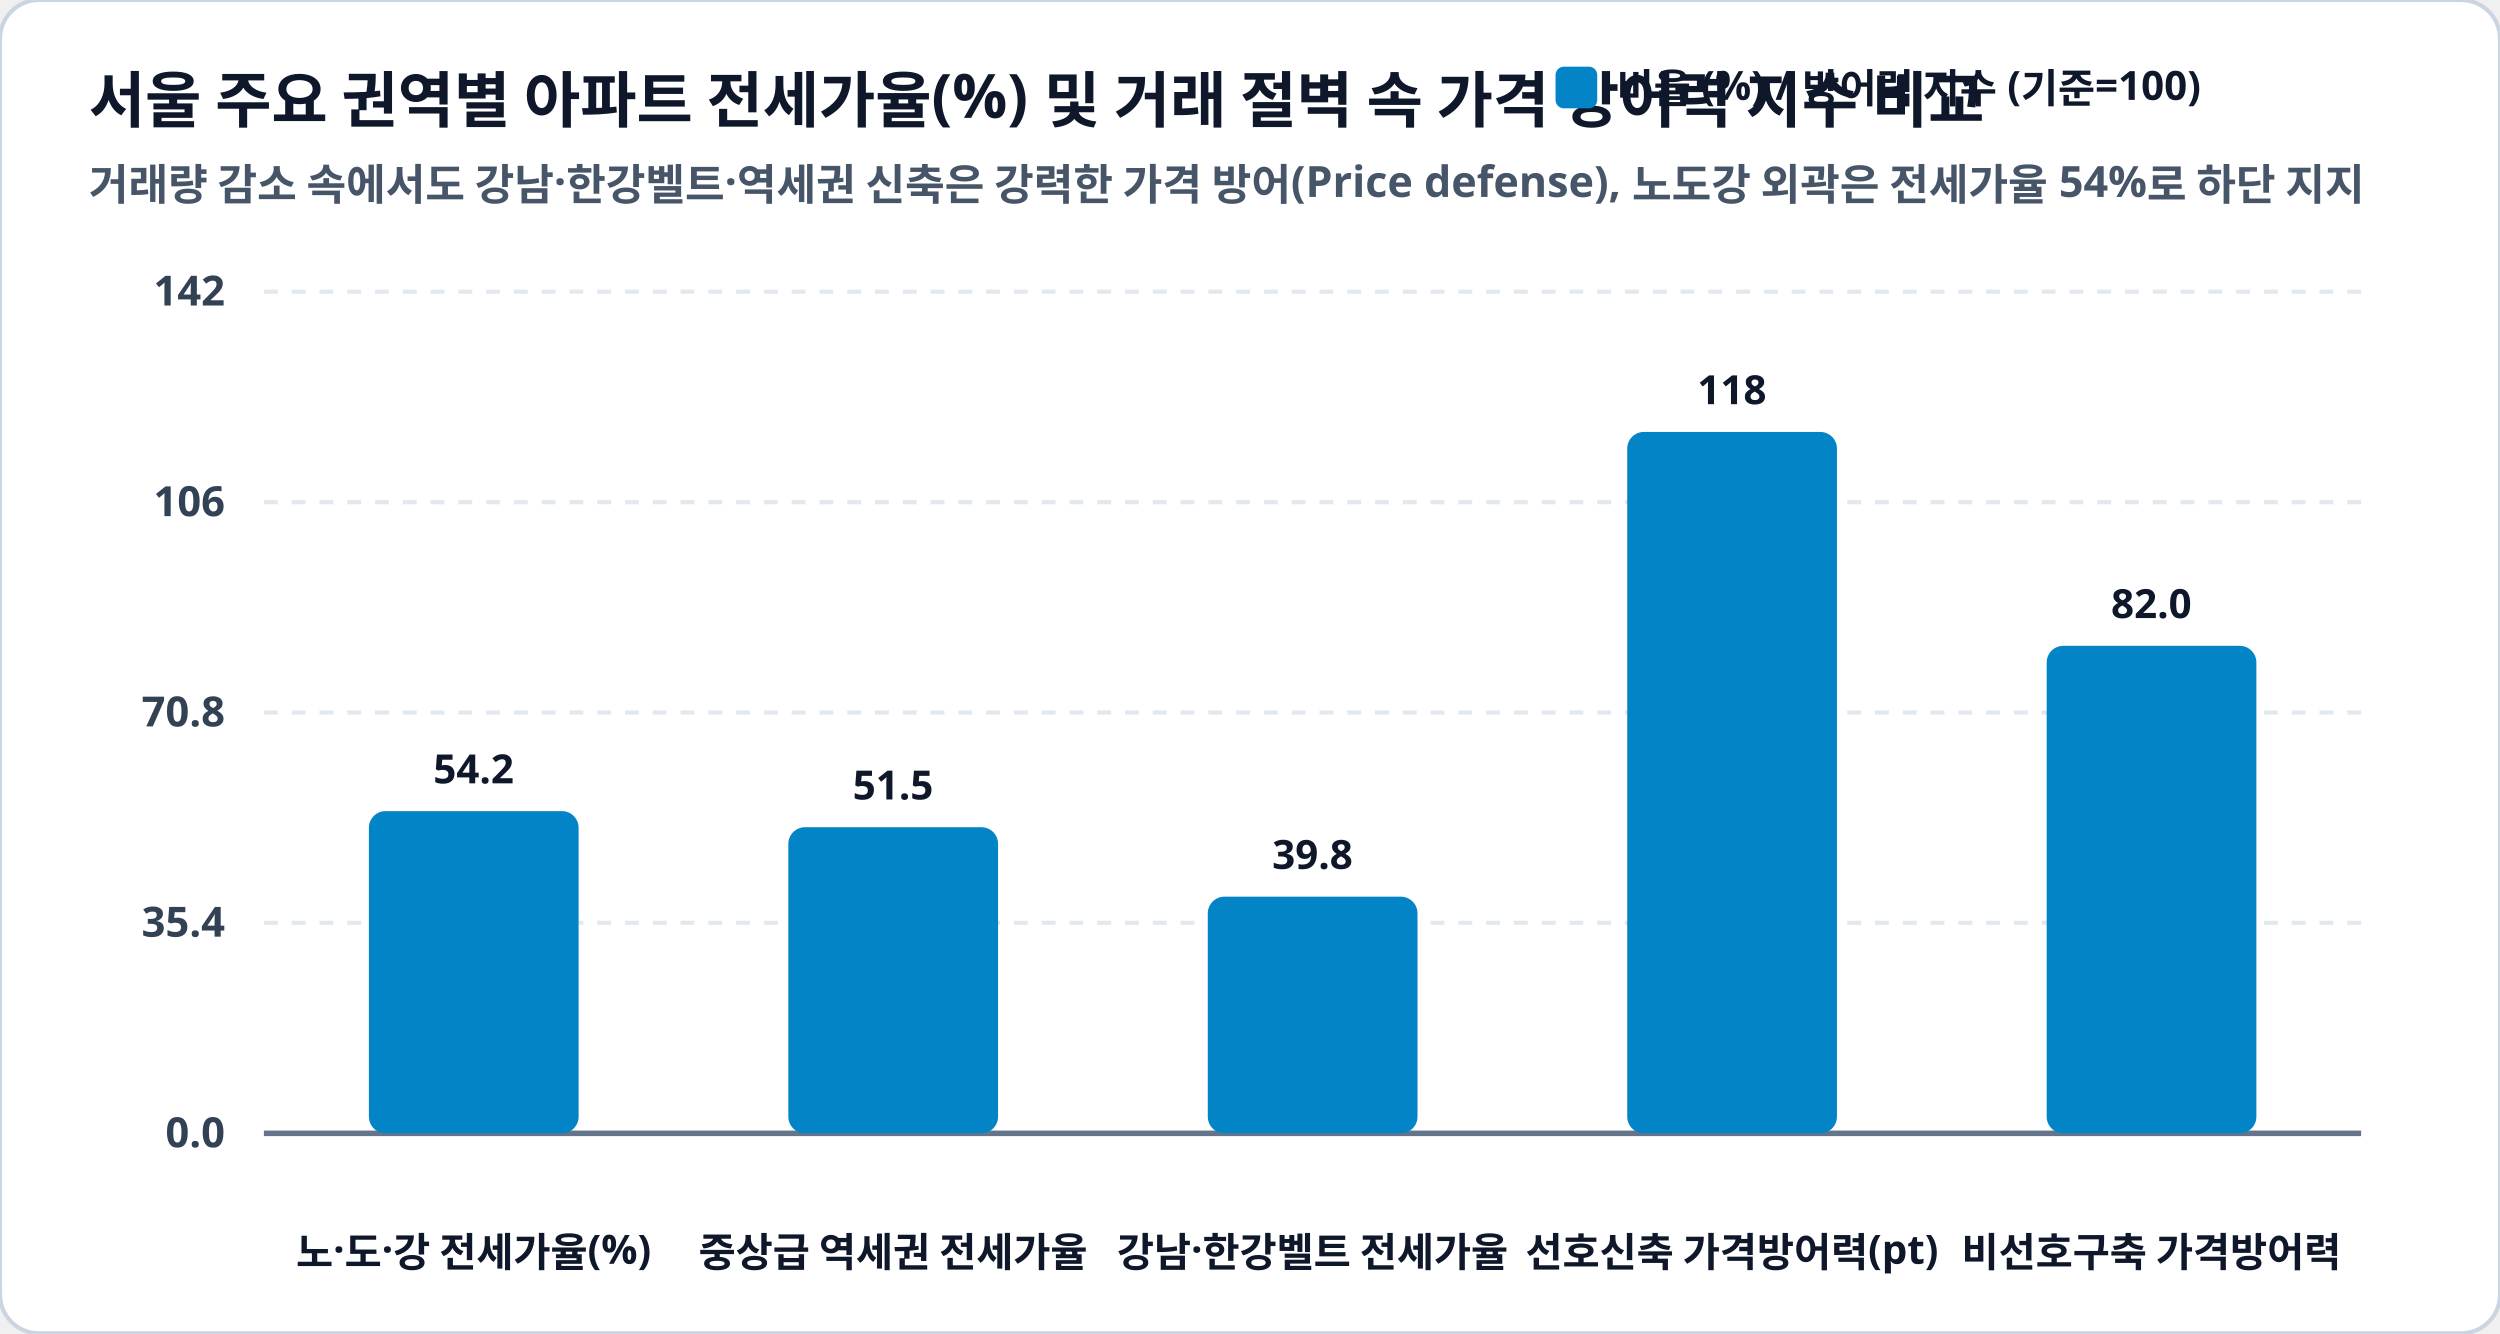
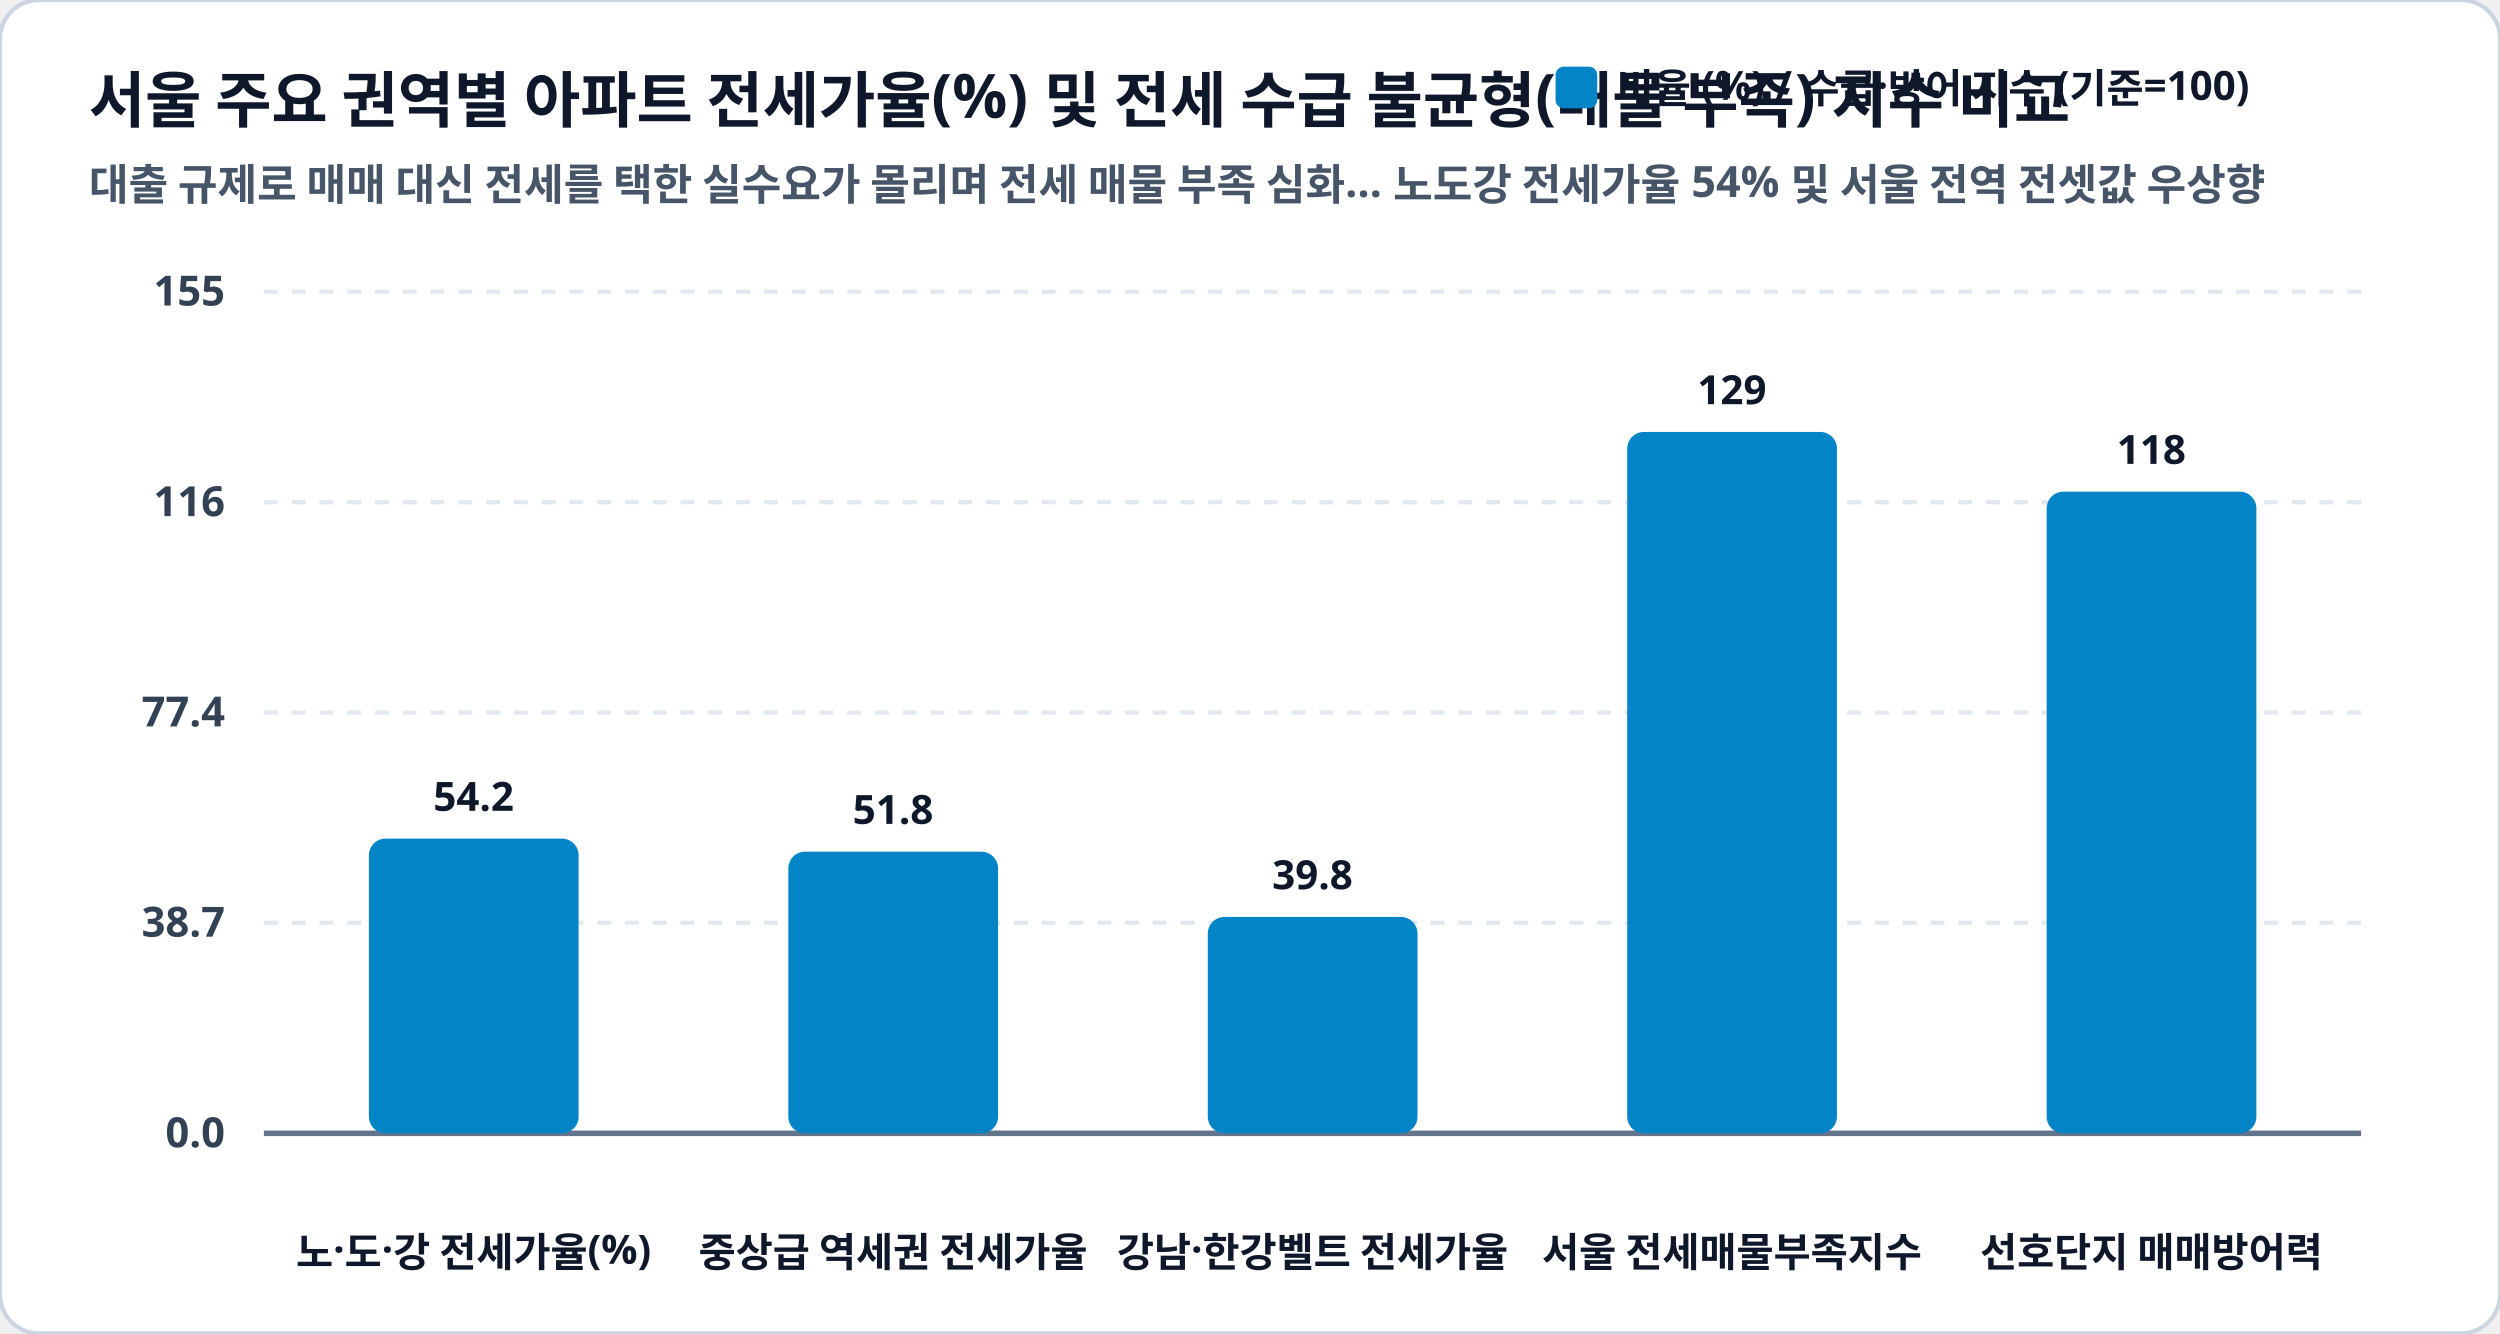
<svg xmlns="http://www.w3.org/2000/svg" viewBox="0 0 900 480" width="100%" height="100%">
  <rect width="900" height="480" rx="14" fill="#ffffff" stroke="#cbd5e1" stroke-width="1.5" />
-   <text x="32" y="44" fill="#0f172a" font-family="Pretendard, sans-serif" font-size="22" font-weight="900">서울 주요 권역별 아파트 전세가율(%) 및 거래 절벽 속 가격 방어력 지수 비교</text>
-   <text x="32" y="72" fill="#475569" font-family="Pretendard, sans-serif" font-size="15.5" font-weight="600">거래량 감소 속에서도 강남·한강벨트·역세권 신축은 강력한 가격 방어(Price defense), 노도강 외곽은 전세가율 54%로 하단 지지</text>
+   <text x="32" y="44" fill="#0f172a" font-family="Pretendard, sans-serif" font-size="22" font-weight="900">서울 주요 권역별 아파트 전세가율(%) 및 전세 수급 불균형(매물 부족) 지수 비교</text>
+   <text x="32" y="72" fill="#475569" font-family="Pretendard, sans-serif" font-size="15.5" font-weight="600">대출 규제로 매매 대신 전세를 택한 실수요가 몰리며 전세 매물 부족 심화… 노도강 전세가율 54% 및 서울 전역 전셋값 우상향</text>
  <rect x="560" y="24" width="15" height="15" rx="3" fill="#0284c7" />
-   <text x="582" y="37" fill="#0f172a" font-family="Pretendard, sans-serif" font-size="14.5" font-weight="800">비율 (%) / 방어력 지수 (기준=100)</text>
+   <text x="582" y="37" fill="#0f172a" font-family="Pretendard, sans-serif" font-size="14.5" font-weight="800">비율 (%) / 수급·방어 지수 (기준=100)</text>
  <line x1="95" y1="105.0" x2="850" y2="105.0" stroke="#e2e8f0" stroke-width="1.5" stroke-dasharray="5,5" />
-   <text x="81" y="110.0" fill="#334155" font-family="Pretendard, sans-serif" font-size="15" font-weight="700" text-anchor="end">142</text>
+   <text x="81" y="110.0" fill="#334155" font-family="Pretendard, sans-serif" font-size="15" font-weight="700" text-anchor="end">155</text>
  <line x1="95" y1="180.8" x2="850" y2="180.8" stroke="#e2e8f0" stroke-width="1.5" stroke-dasharray="5,5" />
-   <text x="81" y="185.8" fill="#334155" font-family="Pretendard, sans-serif" font-size="15" font-weight="700" text-anchor="end">106</text>
+   <text x="81" y="185.8" fill="#334155" font-family="Pretendard, sans-serif" font-size="15" font-weight="700" text-anchor="end">116</text>
  <line x1="95" y1="256.5" x2="850" y2="256.5" stroke="#e2e8f0" stroke-width="1.5" stroke-dasharray="5,5" />
-   <text x="81" y="261.5" fill="#334155" font-family="Pretendard, sans-serif" font-size="15" font-weight="700" text-anchor="end">70.8</text>
+   <text x="81" y="261.5" fill="#334155" font-family="Pretendard, sans-serif" font-size="15" font-weight="700" text-anchor="end">77.4</text>
  <line x1="95" y1="332.2" x2="850" y2="332.2" stroke="#e2e8f0" stroke-width="1.5" stroke-dasharray="5,5" />
-   <text x="81" y="337.2" fill="#334155" font-family="Pretendard, sans-serif" font-size="15" font-weight="700" text-anchor="end">35.4</text>
+   <text x="81" y="337.2" fill="#334155" font-family="Pretendard, sans-serif" font-size="15" font-weight="700" text-anchor="end">38.7</text>
  <line x1="95" y1="408.0" x2="850" y2="408.0" stroke="#e2e8f0" stroke-width="1.5" stroke-dasharray="5,5" />
  <text x="81" y="413.0" fill="#334155" font-family="Pretendard, sans-serif" font-size="15" font-weight="700" text-anchor="end">0.0</text>
  <line x1="95" y1="408.0" x2="850" y2="408.0" stroke="#64748b" stroke-width="2" />
-   <rect x="132.8" y="292.0" width="75.5" height="116.0" rx="6" fill="#0284c7" />
-   <text x="170.5" y="282.0" fill="#0f172a" font-family="Pretendard, sans-serif" font-size="14.5" font-weight="800" text-anchor="middle">54.2</text>
+   <rect x="132.8" y="301.9" width="75.5" height="106.1" rx="6" fill="#0284c7" />
+   <text x="170.5" y="291.9" fill="#0f172a" font-family="Pretendard, sans-serif" font-size="14.5" font-weight="800" text-anchor="middle">54.2</text>
  <text x="170.5" y="456" fill="#0f172a" font-family="Pretendard, sans-serif" font-size="14.5" font-weight="800" text-anchor="middle">노·도·강 전세가율(%)</text>
-   <rect x="283.8" y="297.8" width="75.5" height="110.2" rx="6" fill="#0284c7" />
-   <text x="321.5" y="287.8" fill="#0f172a" font-family="Pretendard, sans-serif" font-size="14.5" font-weight="800" text-anchor="middle">51.5</text>
+   <rect x="283.8" y="306.6" width="75.5" height="101.4" rx="6" fill="#0284c7" />
+   <text x="321.5" y="296.6" fill="#0f172a" font-family="Pretendard, sans-serif" font-size="14.5" font-weight="800" text-anchor="middle">51.8</text>
  <text x="321.5" y="456" fill="#0f172a" font-family="Pretendard, sans-serif" font-size="14.5" font-weight="800" text-anchor="middle">중상급 역세권 전세가율</text>
-   <rect x="434.8" y="322.8" width="75.5" height="85.2" rx="6" fill="#0284c7" />
-   <text x="472.5" y="312.8" fill="#0f172a" font-family="Pretendard, sans-serif" font-size="14.5" font-weight="800" text-anchor="middle">39.8</text>
+   <rect x="434.8" y="330.1" width="75.5" height="77.9" rx="6" fill="#0284c7" />
+   <text x="472.5" y="320.1" fill="#0f172a" font-family="Pretendard, sans-serif" font-size="14.5" font-weight="800" text-anchor="middle">39.8</text>
  <text x="472.5" y="456" fill="#0f172a" font-family="Pretendard, sans-serif" font-size="14.5" font-weight="800" text-anchor="middle">강남·한강벨트 전세가율</text>
  <rect x="585.8" y="155.5" width="75.5" height="252.5" rx="6" fill="#0284c7" />
-   <text x="623.5" y="145.5" fill="#0f172a" font-family="Pretendard, sans-serif" font-size="14.5" font-weight="800" text-anchor="middle">118</text>
-   <text x="623.5" y="456" fill="#0f172a" font-family="Pretendard, sans-serif" font-size="14.5" font-weight="800" text-anchor="middle">선호신축 가격방어력(pt)</text>
-   <rect x="736.8" y="232.5" width="75.5" height="175.5" rx="6" fill="#0284c7" />
-   <text x="774.5" y="222.5" fill="#0f172a" font-family="Pretendard, sans-serif" font-size="14.5" font-weight="800" text-anchor="middle">82.0</text>
-   <text x="774.5" y="456" fill="#0f172a" font-family="Pretendard, sans-serif" font-size="14.5" font-weight="800" text-anchor="middle">비선호구축 가격방어력</text>
+   <text x="623.5" y="145.5" fill="#0f172a" font-family="Pretendard, sans-serif" font-size="14.5" font-weight="800" text-anchor="middle">129</text>
+   <text x="623.5" y="456" fill="#0f172a" font-family="Pretendard, sans-serif" font-size="14.5" font-weight="800" text-anchor="middle">서울 전세매물부족지수</text>
+   <rect x="736.8" y="177.0" width="75.5" height="231.0" rx="6" fill="#0284c7" />
+   <text x="774.5" y="167.0" fill="#0f172a" font-family="Pretendard, sans-serif" font-size="14.5" font-weight="800" text-anchor="middle">118</text>
+   <text x="774.5" y="456" fill="#0f172a" font-family="Pretendard, sans-serif" font-size="14.5" font-weight="800" text-anchor="middle">선호단지 매매방어력</text>
</svg>
